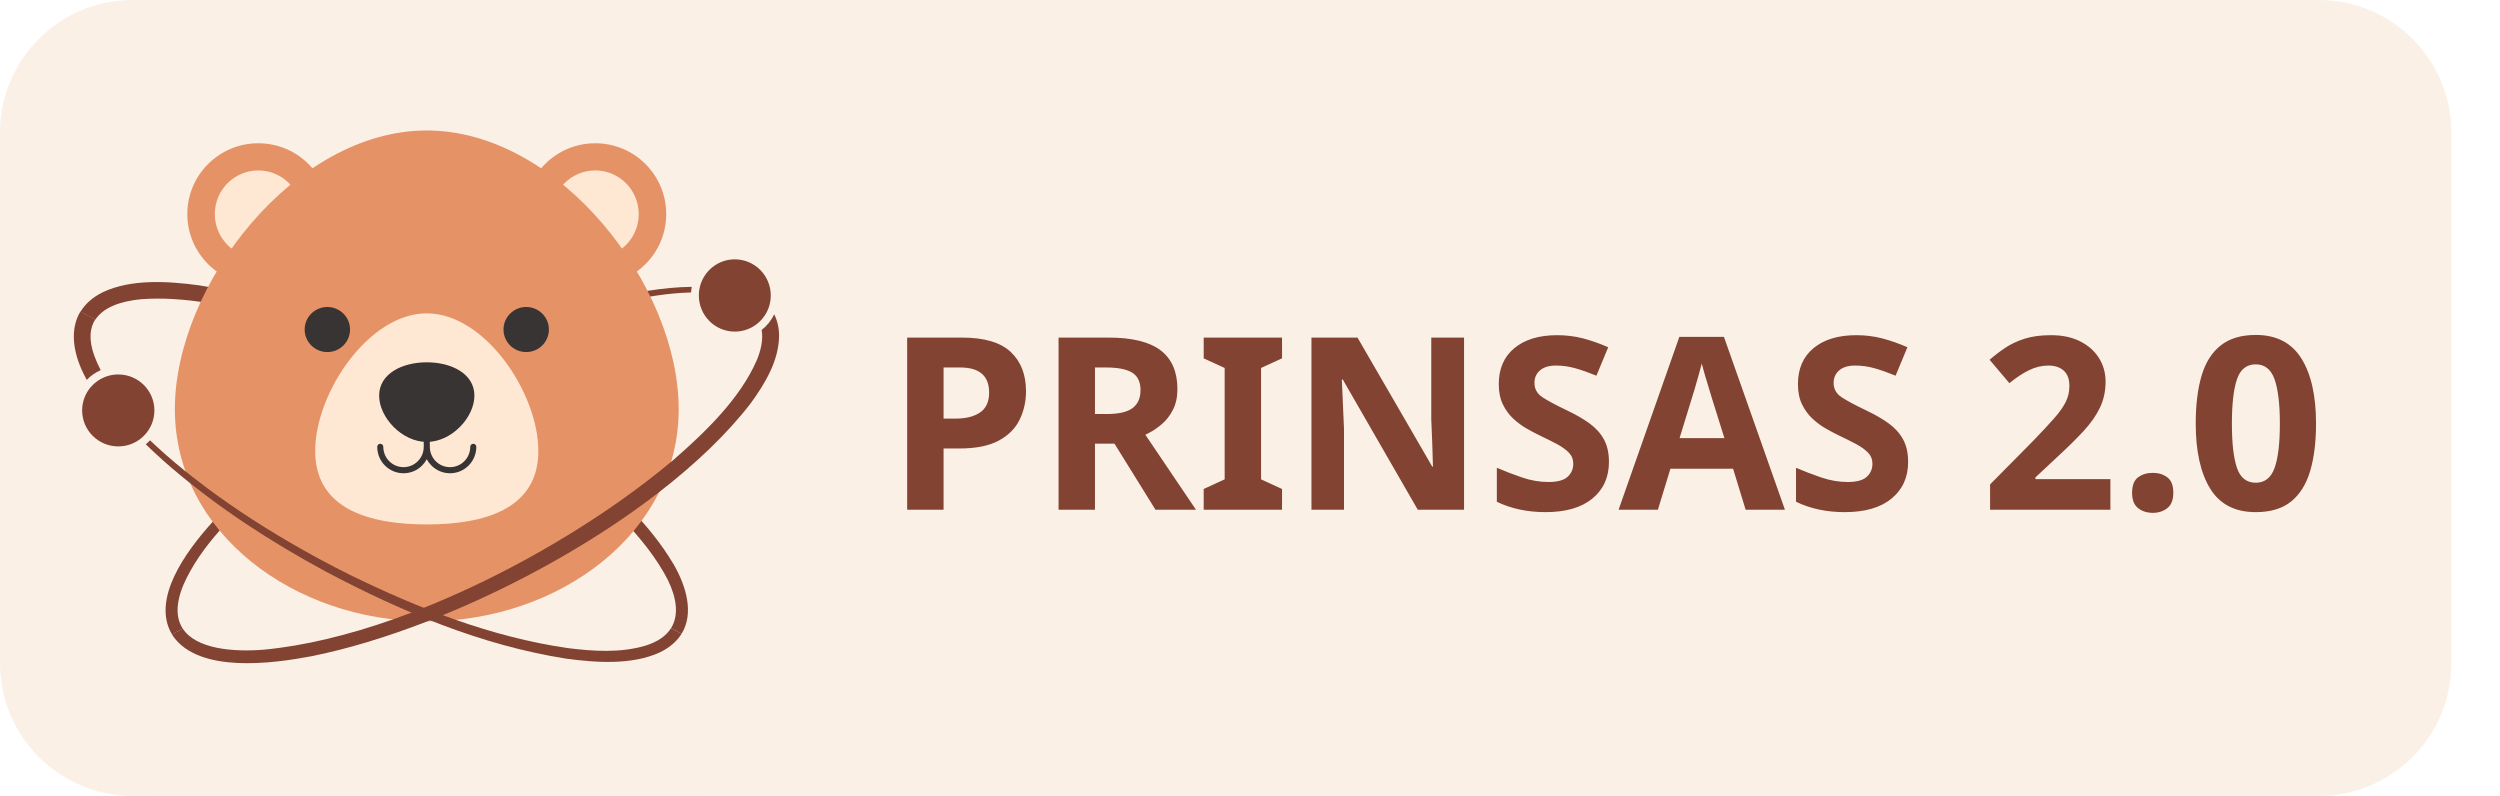
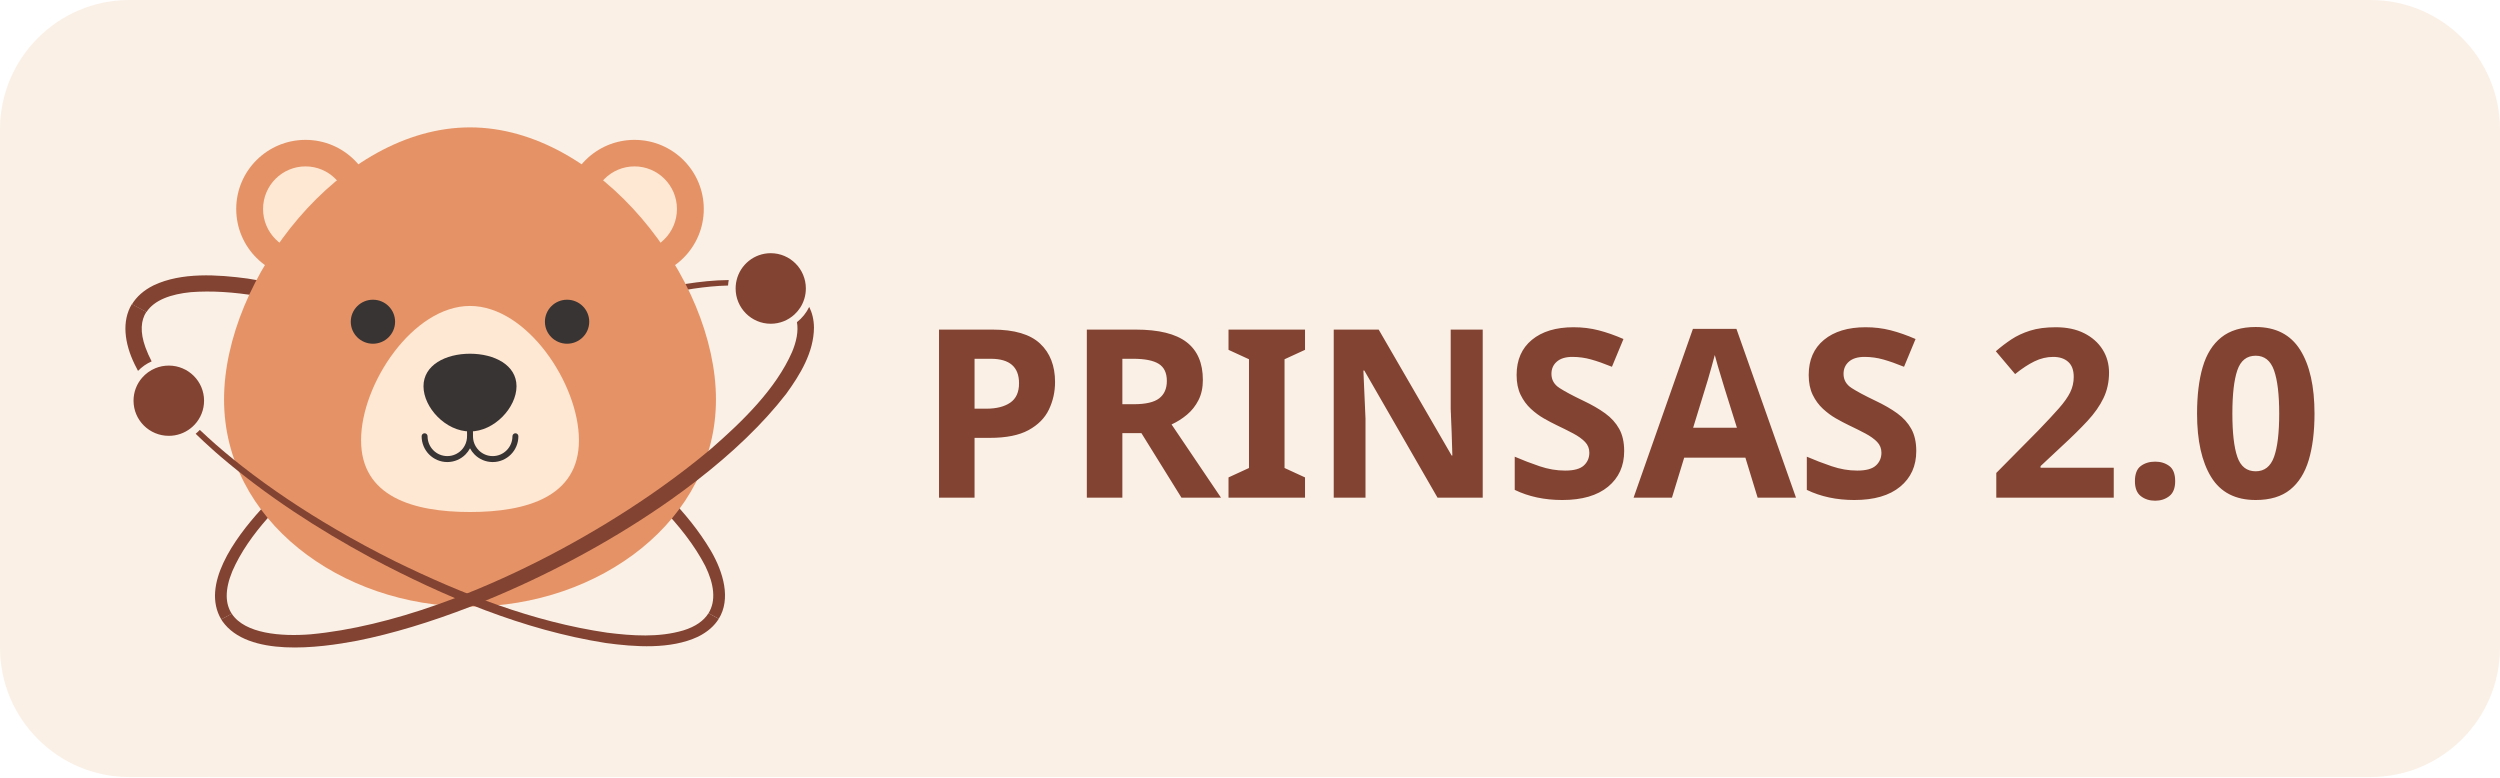
- <svg xmlns="http://www.w3.org/2000/svg" width="4988" height="1588" xml:space="preserve" overflow="hidden">
+ <svg xmlns="http://www.w3.org/2000/svg" width="5109" height="1588" xml:space="preserve" overflow="hidden">
  <defs>
    <clipPath id="clip0">
-       <rect x="109" y="628" width="4988" height="1588" />
+       <rect x="0" y="628" width="5109" height="1588" />
    </clipPath>
  </defs>
-   <g clip-path="url(#clip0)" transform="translate(-109 -628)">
-     <path d="M109 892.673C109 746.498 227.498 628 373.672 628L4735.33 628C4881.5 628 5000 746.498 5000 892.673L5000 1951.33C5000 2097.5 4881.5 2216 4735.33 2216L373.672 2216C227.498 2216 109 2097.5 109 1951.33Z" fill="#FAF0E6" fill-rule="evenodd" />
+   <g clip-path="url(#clip0)" transform="matrix(1 0 0 1 0 -628)">
+     <path d="M0 892.67C-4.06527e-14 746.497 118.496 628 264.669 628L4844.33 628C4990.5 628 5109 746.497 5109 892.67L5109 1951.33C5109 2097.5 4990.5 2216 4844.33 2216L264.669 2216C118.496 2216-4.06527e-14 2097.5 0 1951.33Z" fill="#FAF0E6" fill-rule="evenodd" />
    <g>
      <g>
        <g>
          <g>
            <path d="M609.796 260.041C609.796 113.958 728.221-4.465 874.304-4.465L1932.29-4.465C2078.37-4.465 2196.8 113.958 2196.8 260.041L2196.8 1318.66C2196.8 1464.75 2078.37 1583.17 1932.29 1583.17L874.304 1583.17C728.221 1583.17 609.796 1464.75 609.796 1318.66Z" fill="#FAF0E6" fill-rule="evenodd" transform="matrix(1 0 0 1.00023 -442.796 632.466)" />
            <path d="M1911.7 1259.78 1890.68 1248.51C1906.63 1222.93 1902.07 1188.69 1884.1 1151.94 1798.14 985.369 1541.57 825.604 1375.29 742.745 1224.93 668.632 1000.86 579.333 832.614 592.478 792.454 596.438 758.08 608.4 742.146 633.094L712.492 617.22C721.753 601.977 736.182 588.691 756.849 578.45 813.963 551.404 887.642 556.485 948.481 564.612 1208.31 605.59 1496.71 753.921 1702.93 915.44 1775.69 974.481 1846.57 1038.63 1895.08 1120.03 1921.78 1165.57 1936.55 1219.49 1911.7 1259.78Z" fill="#824332" fill-rule="evenodd" transform="matrix(1 0 0 1.00023 -442.796 632.466)" />
            <path d="M1843.89 575.689C1873.07 571.093 1902.58 567.95 1932.08 567.697 1931.36 571.362 1930.87 575.105 1930.63 578.912 1907.02 579.481 1883.37 581.913 1860.07 585.31 1856.56 585.862 1853.05 586.431 1849.52 587.047 1783.93 598.167 1715.03 616.995 1645.45 641.651 1617.66 651.512 1589.75 662.311 1561.9 673.907 1552.54 677.811 1543.18 681.804 1533.83 685.899 1505.55 698.248 1477.38 711.407 1449.53 725.242 1442.31 728.846 1435.09 732.476 1427.91 736.156 1417.22 741.642 1406.58 747.198 1396.02 752.868L1396.02 752.868C1366.94 768.445 1338.37 784.685 1310.47 801.441 1265.17 828.659 1221.73 857.248 1181.06 886.564 1145.94 911.868 1112.88 937.714 1082.51 963.682 1064.59 979.43 1046.19 996.11 1028.25 1013.74 1024.88 1017.06 1021.52 1020.41 1018.18 1023.79 1008.52 1033.56 999.051 1043.62 989.955 1053.95 960.339 1087.46 934.423 1123.78 917.513 1162.74 901.541 1201.64 903.467 1229.65 916.442 1249.48L894.939 1261.05C853.421 1190.82 921.729 1096.38 976.177 1036.4 984.635 1027.07 992.768 1018.56 1000.11 1011.11 1000.14 1011.09 1000.17 1011.06 1000.2 1011.02 1003.45 1007.78 1006.76 1004.56 1010.09 1001.34 1060.39 952.672 1119.37 905.202 1183.76 860.565 1223.5 833.035 1265.26 806.563 1308.34 781.572L1308.34 781.572C1331.01 768.413 1354.03 755.668 1377.3 743.377 1388.1 737.674 1398.96 732.068 1409.85 726.569 1414.73 724.107 1419.59 721.677 1424.49 719.259L1424.49 719.259C1456.78 703.287 1489.39 688.253 1522.06 674.303 1533.74 669.308 1545.42 664.461 1557.1 659.753L1557.12 659.753C1584.86 648.571 1612.53 638.206 1639.99 628.747 1699.1 608.387 1757.18 592.228 1812.44 581.123 1822.86 579.164 1833.34 577.333 1843.87 575.689Z" fill="#824332" fill-rule="evenodd" transform="matrix(1 0 0 1.00023 -442.796 632.466)" />
            <path d="M1208.75 422.583C1208.75 500.614 1145.35 563.87 1067.14 563.87 988.935 563.87 925.537 500.614 925.537 422.583 925.537 344.553 988.935 281.297 1067.14 281.297 1145.35 281.297 1208.75 344.553 1208.75 422.583Z" fill="#E59366" fill-rule="evenodd" transform="matrix(1 0 0 1.00023 -442.796 632.466)" />
            <path d="M1153.89 422.583C1153.89 470.67 1115.05 509.652 1067.14 509.652 1019.23 509.652 980.394 470.67 980.394 422.583 980.394 374.497 1019.23 335.515 1067.14 335.515 1115.05 335.515 1153.89 374.497 1153.89 422.583Z" fill="#FEE8D4" fill-rule="evenodd" transform="matrix(1 0 0 1.00023 -442.796 632.466)" />
            <path d="M1881.05 422.583C1881.05 500.614 1817.66 563.87 1739.45 563.87 1661.24 563.87 1597.84 500.614 1597.84 422.583 1597.84 344.553 1661.24 281.297 1739.45 281.297 1817.66 281.297 1881.05 344.553 1881.05 422.583Z" fill="#E59366" fill-rule="evenodd" transform="matrix(1 0 0 1.00023 -442.796 632.466)" />
            <path d="M1826.2 422.583C1826.2 470.67 1787.36 509.652 1739.45 509.652 1691.54 509.652 1652.7 470.67 1652.7 422.583 1652.7 374.497 1691.54 335.515 1739.45 335.515 1787.36 335.515 1826.2 374.497 1826.2 422.583Z" fill="#FEE8D4" fill-rule="evenodd" transform="matrix(1 0 0 1.00023 -442.796 632.466)" />
            <path d="M1905.93 811.666C1905.93 1058.54 1667.44 1234.9 1403.3 1234.9 1139.15 1234.9 900.661 1058.54 900.661 811.666 900.661 564.793 1139.15 255.783 1403.3 255.783 1667.44 255.783 1905.93 564.793 1905.93 811.666Z" fill="#E59366" fill-rule="evenodd" transform="matrix(1 0 0 1.00023 -442.796 632.466)" />
            <path d="M1625.91 895.029C1625.91 1010.21 1519.69 1041.63 1403.3 1041.63 1286.91 1041.63 1180.68 1010.21 1180.68 895.029 1180.68 779.843 1286.91 620.64 1403.3 620.64 1519.69 620.64 1625.91 779.843 1625.91 895.029Z" fill="#FEE8D4" fill-rule="evenodd" transform="matrix(1 0 0 1.00023 -442.796 632.466)" />
            <path d="M1308.25 784.698C1308.25 741.246 1353.61 718.232 1403.3 718.232 1452.99 718.232 1498.34 741.246 1498.34 784.698 1498.34 828.155 1452.99 877.06 1403.3 877.06 1353.61 877.06 1308.25 828.155 1308.25 784.698Z" fill="#393434" fill-rule="evenodd" transform="matrix(1 0 0 1.00023 -442.796 632.466)" />
            <path d="M1250.21 652.852C1250.21 677.69 1229.93 697.821 1204.92 697.821 1179.91 697.821 1159.63 677.69 1159.63 652.852 1159.63 628.016 1179.91 607.882 1204.92 607.882 1229.93 607.882 1250.21 628.016 1250.21 652.852Z" fill="#393434" fill-rule="evenodd" transform="matrix(1 0 0 1.00023 -442.796 632.466)" />
            <path d="M1646.96 652.852C1646.96 677.69 1626.68 697.821 1601.67 697.821 1576.66 697.821 1556.38 677.69 1556.38 652.852 1556.38 628.016 1576.66 607.882 1601.67 607.882 1626.68 607.882 1646.96 628.016 1646.96 652.852Z" fill="#393434" fill-rule="evenodd" transform="matrix(1 0 0 1.00023 -442.796 632.466)" />
            <path d="M1496.1 880.753C1492.76 880.753 1490.03 883.483 1490.03 886.845 1490.03 898.039 1485.52 908.169 1478.21 915.517 1470.91 922.858 1460.82 927.394 1449.69 927.394 1438.54 927.394 1428.47 922.858 1421.16 915.517 1416.19 910.516 1412.56 904.239 1410.73 897.421 1409.13 891.508 1409.37 885.448 1409.37 879.388L1409.37 868.13C1409.37 868.13 1397.2 868.13 1397.2 868.13L1397.2 878.215C1397.2 882.418 1397.49 886.622 1397.06 890.806 1396.7 894.403 1395.88 897.956 1394.59 901.35 1392.57 906.65 1389.43 911.485 1385.44 915.497 1378.13 922.839 1368.05 927.375 1356.9 927.375 1345.77 927.375 1335.68 922.839 1328.38 915.497 1321.08 908.156 1316.56 898.02 1316.56 886.826 1316.56 883.464 1313.85 880.734 1310.49 880.734 1307.13 880.734 1304.43 883.464 1304.43 886.826 1304.43 901.382 1310.3 914.579 1319.79 924.128 1329.3 933.67 1342.41 939.57 1356.9 939.57 1371.41 939.57 1384.52 933.67 1394.02 924.128 1397.7 920.428 1400.83 916.18 1403.3 911.517 1405.76 916.18 1408.9 920.428 1412.58 924.128 1422.07 933.67 1435.18 939.57 1449.69 939.57 1464.19 939.57 1477.3 933.67 1486.8 924.128 1496.3 914.579 1502.16 901.401 1502.16 886.826 1502.16 883.464 1499.45 880.734 1496.1 880.734Z" fill="#393434" fill-rule="evenodd" transform="matrix(1 0 0 1.00023 -442.796 632.466)" />
            <path d="M2106.22 664.76C2105.89 715.336 2077.92 761.02 2049.32 800.389 2002.02 861.554 1939.04 921.366 1866.67 977.357 1849.75 990.459 1832.32 1003.36 1814.45 1015.98 1807.39 1020.99 1800.28 1025.94 1793.09 1030.85 1682.58 1106.47 1557.28 1172.76 1435.19 1222.7 1426.69 1226.18 1418.21 1229.59 1409.75 1232.88 1407.93 1233.61 1406.12 1234.31 1404.32 1235.02 1323.21 1266.49 1244.21 1290.41 1172.7 1304.64 1094.7 1319.46 949.496 1338.73 897.274 1264.73 896.451 1263.48 895.679 1262.23 894.92 1260.97L916.416 1249.4C943.168 1290.31 1017.05 1296.36 1077.71 1291.51 1159.06 1283.94 1246.9 1262.37 1335.59 1231.15 1347.88 1226.83 1360.21 1222.31 1372.52 1217.62 1380.71 1214.5 1388.9 1211.31 1397.09 1208.04 1528.48 1155.57 1658.87 1084.17 1769.96 1007.95 1777.22 1002.96 1784.4 997.954 1791.5 992.921 1826.91 967.853 1860.14 942.358 1890.53 916.965 1892.87 915.006 1895.18 913.061 1897.46 911.122 1959.61 856.84 2028.19 790.713 2061.52 714.584 2070.27 693.713 2074.78 672.498 2071.44 653.745 2082.01 645.459 2090.66 634.787 2096.51 622.553 2102.57 634.66 2106.05 648.68 2106.22 664.76Z" fill="#824332" fill-rule="evenodd" transform="matrix(1 0 0 1.00023 -442.796 632.466)" />
            <path d="M752.677 733.892C742.146 738.504 732.699 745.15 724.828 753.315 722.372 748.799 720.037 744.219 717.818 739.588 697.215 697.087 691.136 651.793 712.294 616.812L741.878 632.7C730.683 650.07 728.591 673.748 740.022 705.367 743.626 715.203 747.893 724.681 752.677 733.892Z" fill="#824332" fill-rule="evenodd" transform="matrix(1 0 0 1.00023 -442.796 632.466)" />
            <path d="M1911.67 1259.76C1902.89 1273.97 1889.21 1286.49 1869.36 1296.36 1813.31 1322.71 1740.41 1317.41 1680.63 1309.26 1511.67 1282.57 1351.77 1215.1 1201.41 1135.48 1092.77 1076.72 987.742 1008.82 893.734 928.459 888.363 924.051 881.436 917.673 876.256 913.125 872.04 909.412 863.155 901.407 859.079 897.459 853.542 892.311 848.044 887.1 842.615 881.812 845.633 879.35 848.471 876.696 851.137 873.871 856.412 878.891 861.751 883.853 867.116 888.746 888.809 908.717 914.19 929.818 937.478 948.054 997.673 995.141 1062.38 1038.02 1128.4 1076.57 1167.77 1099.61 1209.18 1121.95 1249.99 1142.23 1387.15 1209.33 1531.91 1266.05 1683.59 1288.19 1735.46 1294.66 1788.87 1298.39 1839.35 1283.51 1864.6 1275.7 1881.2 1263.61 1890.64 1248.48L1911.67 1259.76Z" fill="#824332" fill-rule="evenodd" transform="matrix(1 0 0 1.00023 -442.796 632.466)" />
            <path d="M2089.64 584.927C2089.64 599.364 2085.42 612.803 2078.13 624.078 2074.82 629.216 2070.87 633.912 2066.4 638.021 2053.62 649.803 2036.58 656.998 2017.88 656.998 1978.25 656.998 1946.12 624.742 1946.12 584.927 1946.12 583.014 1946.19 581.132 1946.34 579.251 1946.62 575.504 1947.2 571.835 1948.04 568.277 1955.51 536.495 1983.94 512.841 2017.88 512.841 2057.51 512.841 2089.64 545.113 2089.64 584.927Z" fill="#824332" fill-rule="evenodd" transform="matrix(1 0 0 1.00023 -442.796 632.466)" />
            <path d="M859.838 814.224C859.838 833.143 852.483 850.353 840.466 863.18 837.844 865.968 834.999 868.564 831.963 870.911 819.754 880.37 804.42 885.99 787.753 885.99 747.95 885.99 715.681 853.861 715.681 814.224 715.681 796.447 722.162 780.207 732.903 767.673 740.302 759.049 749.711 752.198 760.395 747.823 768.84 744.378 778.077 742.471 787.753 742.471 827.568 742.471 859.838 774.6 859.838 814.224Z" fill="#824332" fill-rule="evenodd" transform="matrix(1 0 0 1.00023 -442.796 632.466)" />
          </g>
        </g>
      </g>
    </g>
    <rect x="1746" y="1201" width="3191" height="535" fill="#FAF0E6" />
    <text fill="#824332" font-family="Nunito,Nunito_MSFontService,sans-serif" font-weight="700" font-size="481" transform="matrix(1 0 0 1 1875.68 1645)">PRINSAS 2.0</text>
  </g>
</svg>
